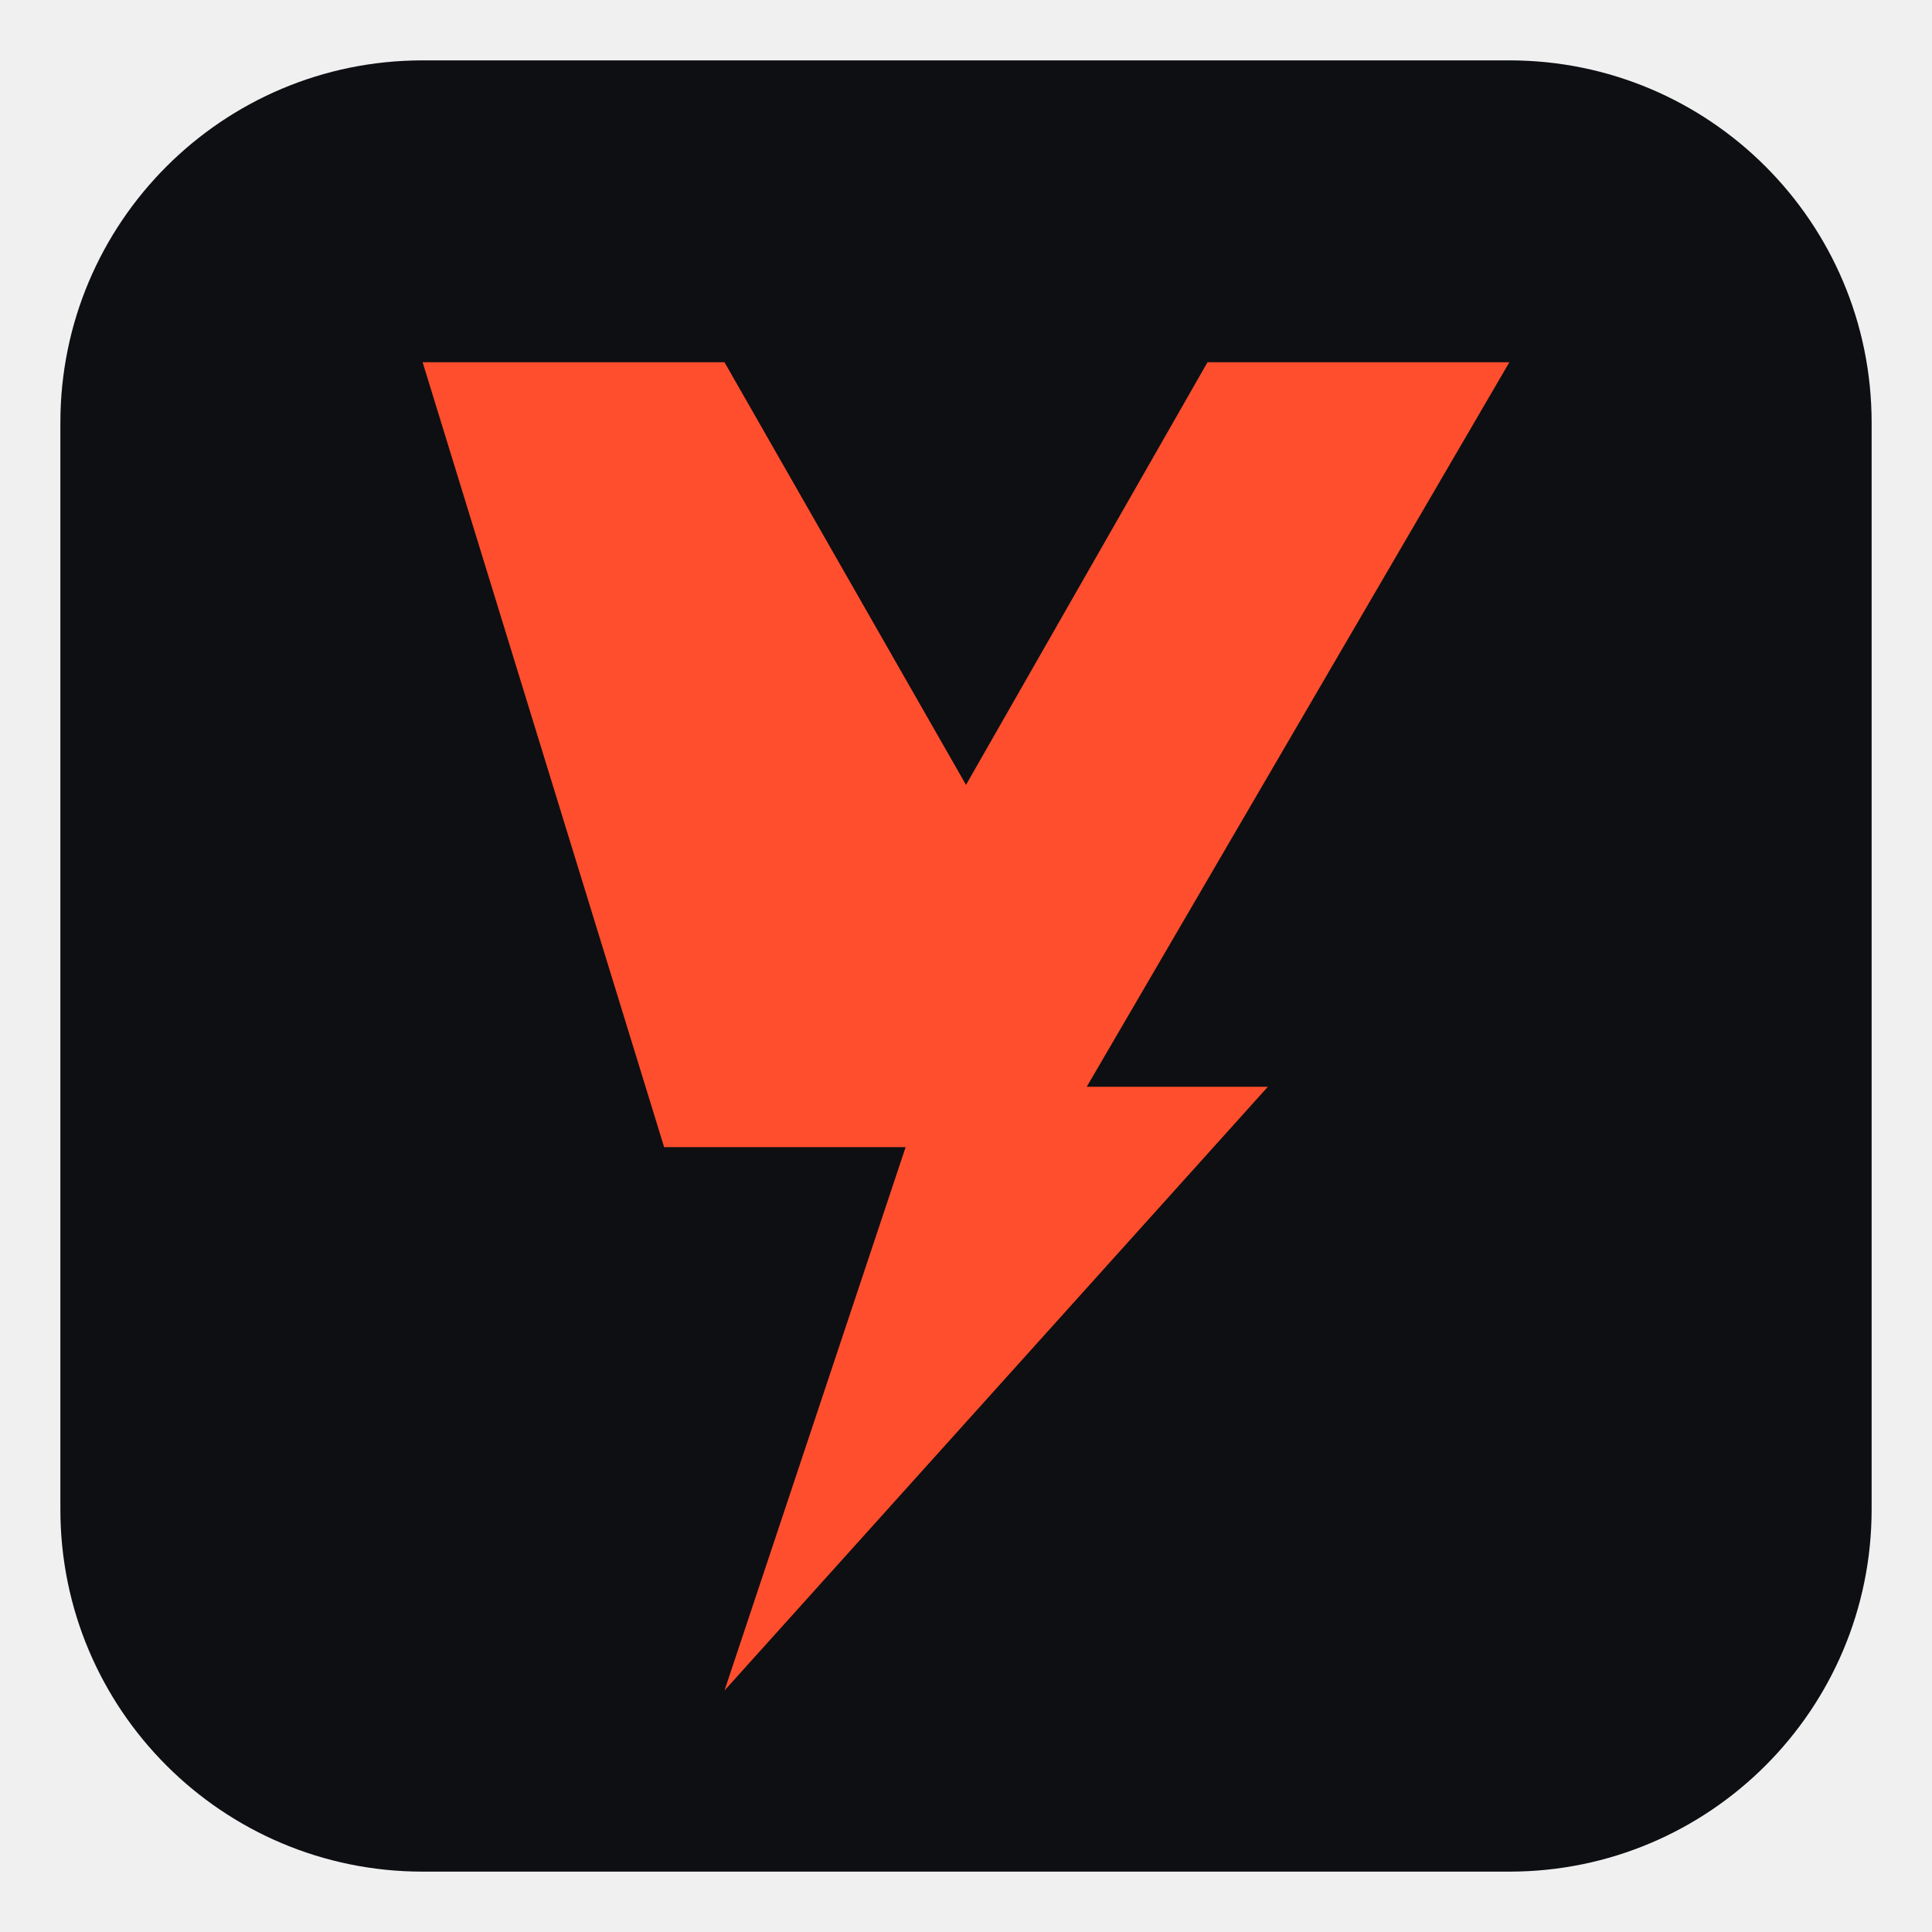
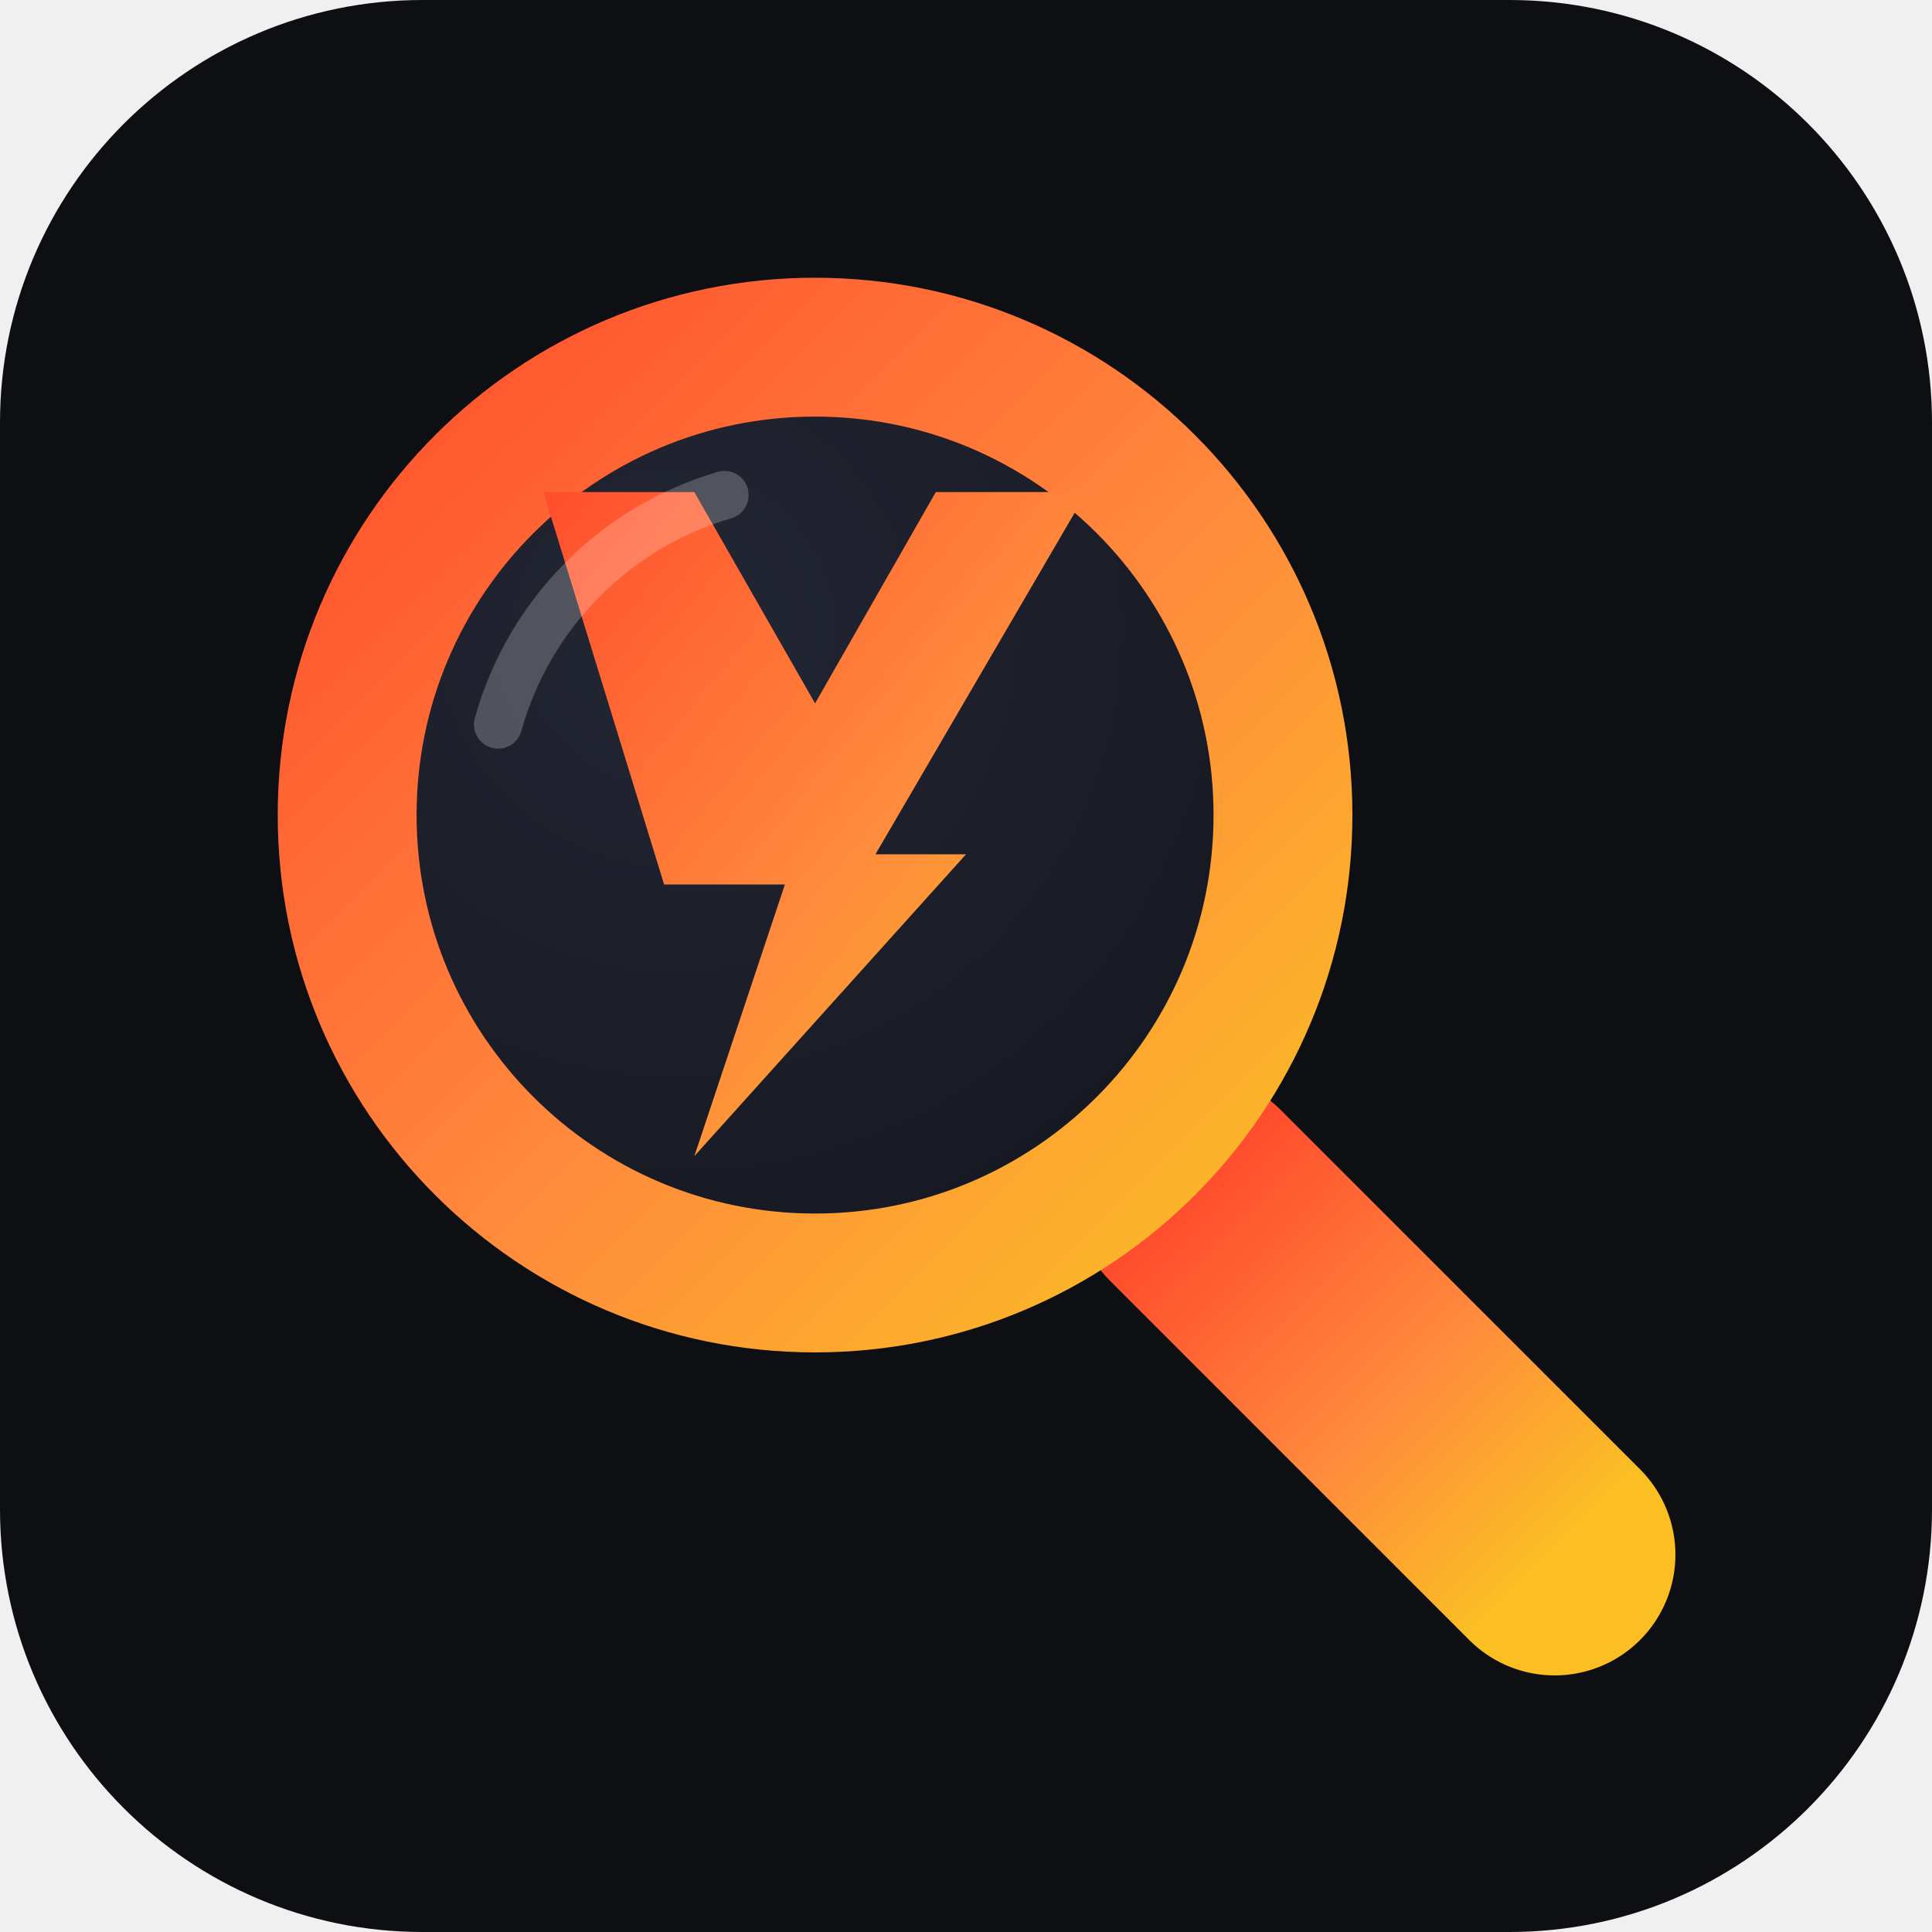
<svg xmlns="http://www.w3.org/2000/svg" viewBox="0 0 64 64">
-   <rect x="2" y="2" width="60" height="60" rx="12" fill="#0E0F12" />
-   <path d="M14 12 L24 12 L32 26 L40 12 L50 12 L36 36 L42 36 L24 56 L30 38 L22 38 Z" fill="#FF4E2D" />
+   <defs>
+     <linearGradient id="g" x1="0" y1="0" x2="1" y2="1">
+       <stop offset="0" stop-color="#FF4E2D" />
+       <stop offset=".55" stop-color="#FF8A3D" />
+       <stop offset="1" stop-color="#FBBF24" />
+     </linearGradient>
+     <radialGradient id="glass" cx=".35" cy=".3" r=".9">
+       <stop offset="0" stop-color="#232634" />
+       <stop offset="1" stop-color="#13151C" />
+     </radialGradient>
+   </defs>
+   <rect width="64" height="64" rx="14" fill="#0E0F12" />
+   <path d="M39.6 39.6 L51.5 51.5" stroke="url(#g)" stroke-width="8" stroke-linecap="round" />
+   <circle cx="27" cy="27" r="15.5" fill="url(#glass)" stroke="url(#g)" stroke-width="4.6" />
+   <path d="M18.00 16.30 L23.00 16.30 L27.00 23.30 L31.00 16.30 L36.00 16.30 L29.00 28.30 L32.00 28.30 L23.00 38.30 L26.00 29.30 L22.00 29.30 Z" fill="url(#g)" />
+   <path d="M16.5 24.0 A11.0 11.0 0 0 1 24.0 16.4" fill="none" stroke="#FFFFFF" stroke-opacity=".22" stroke-width="1.6" stroke-linecap="round" />
</svg>
